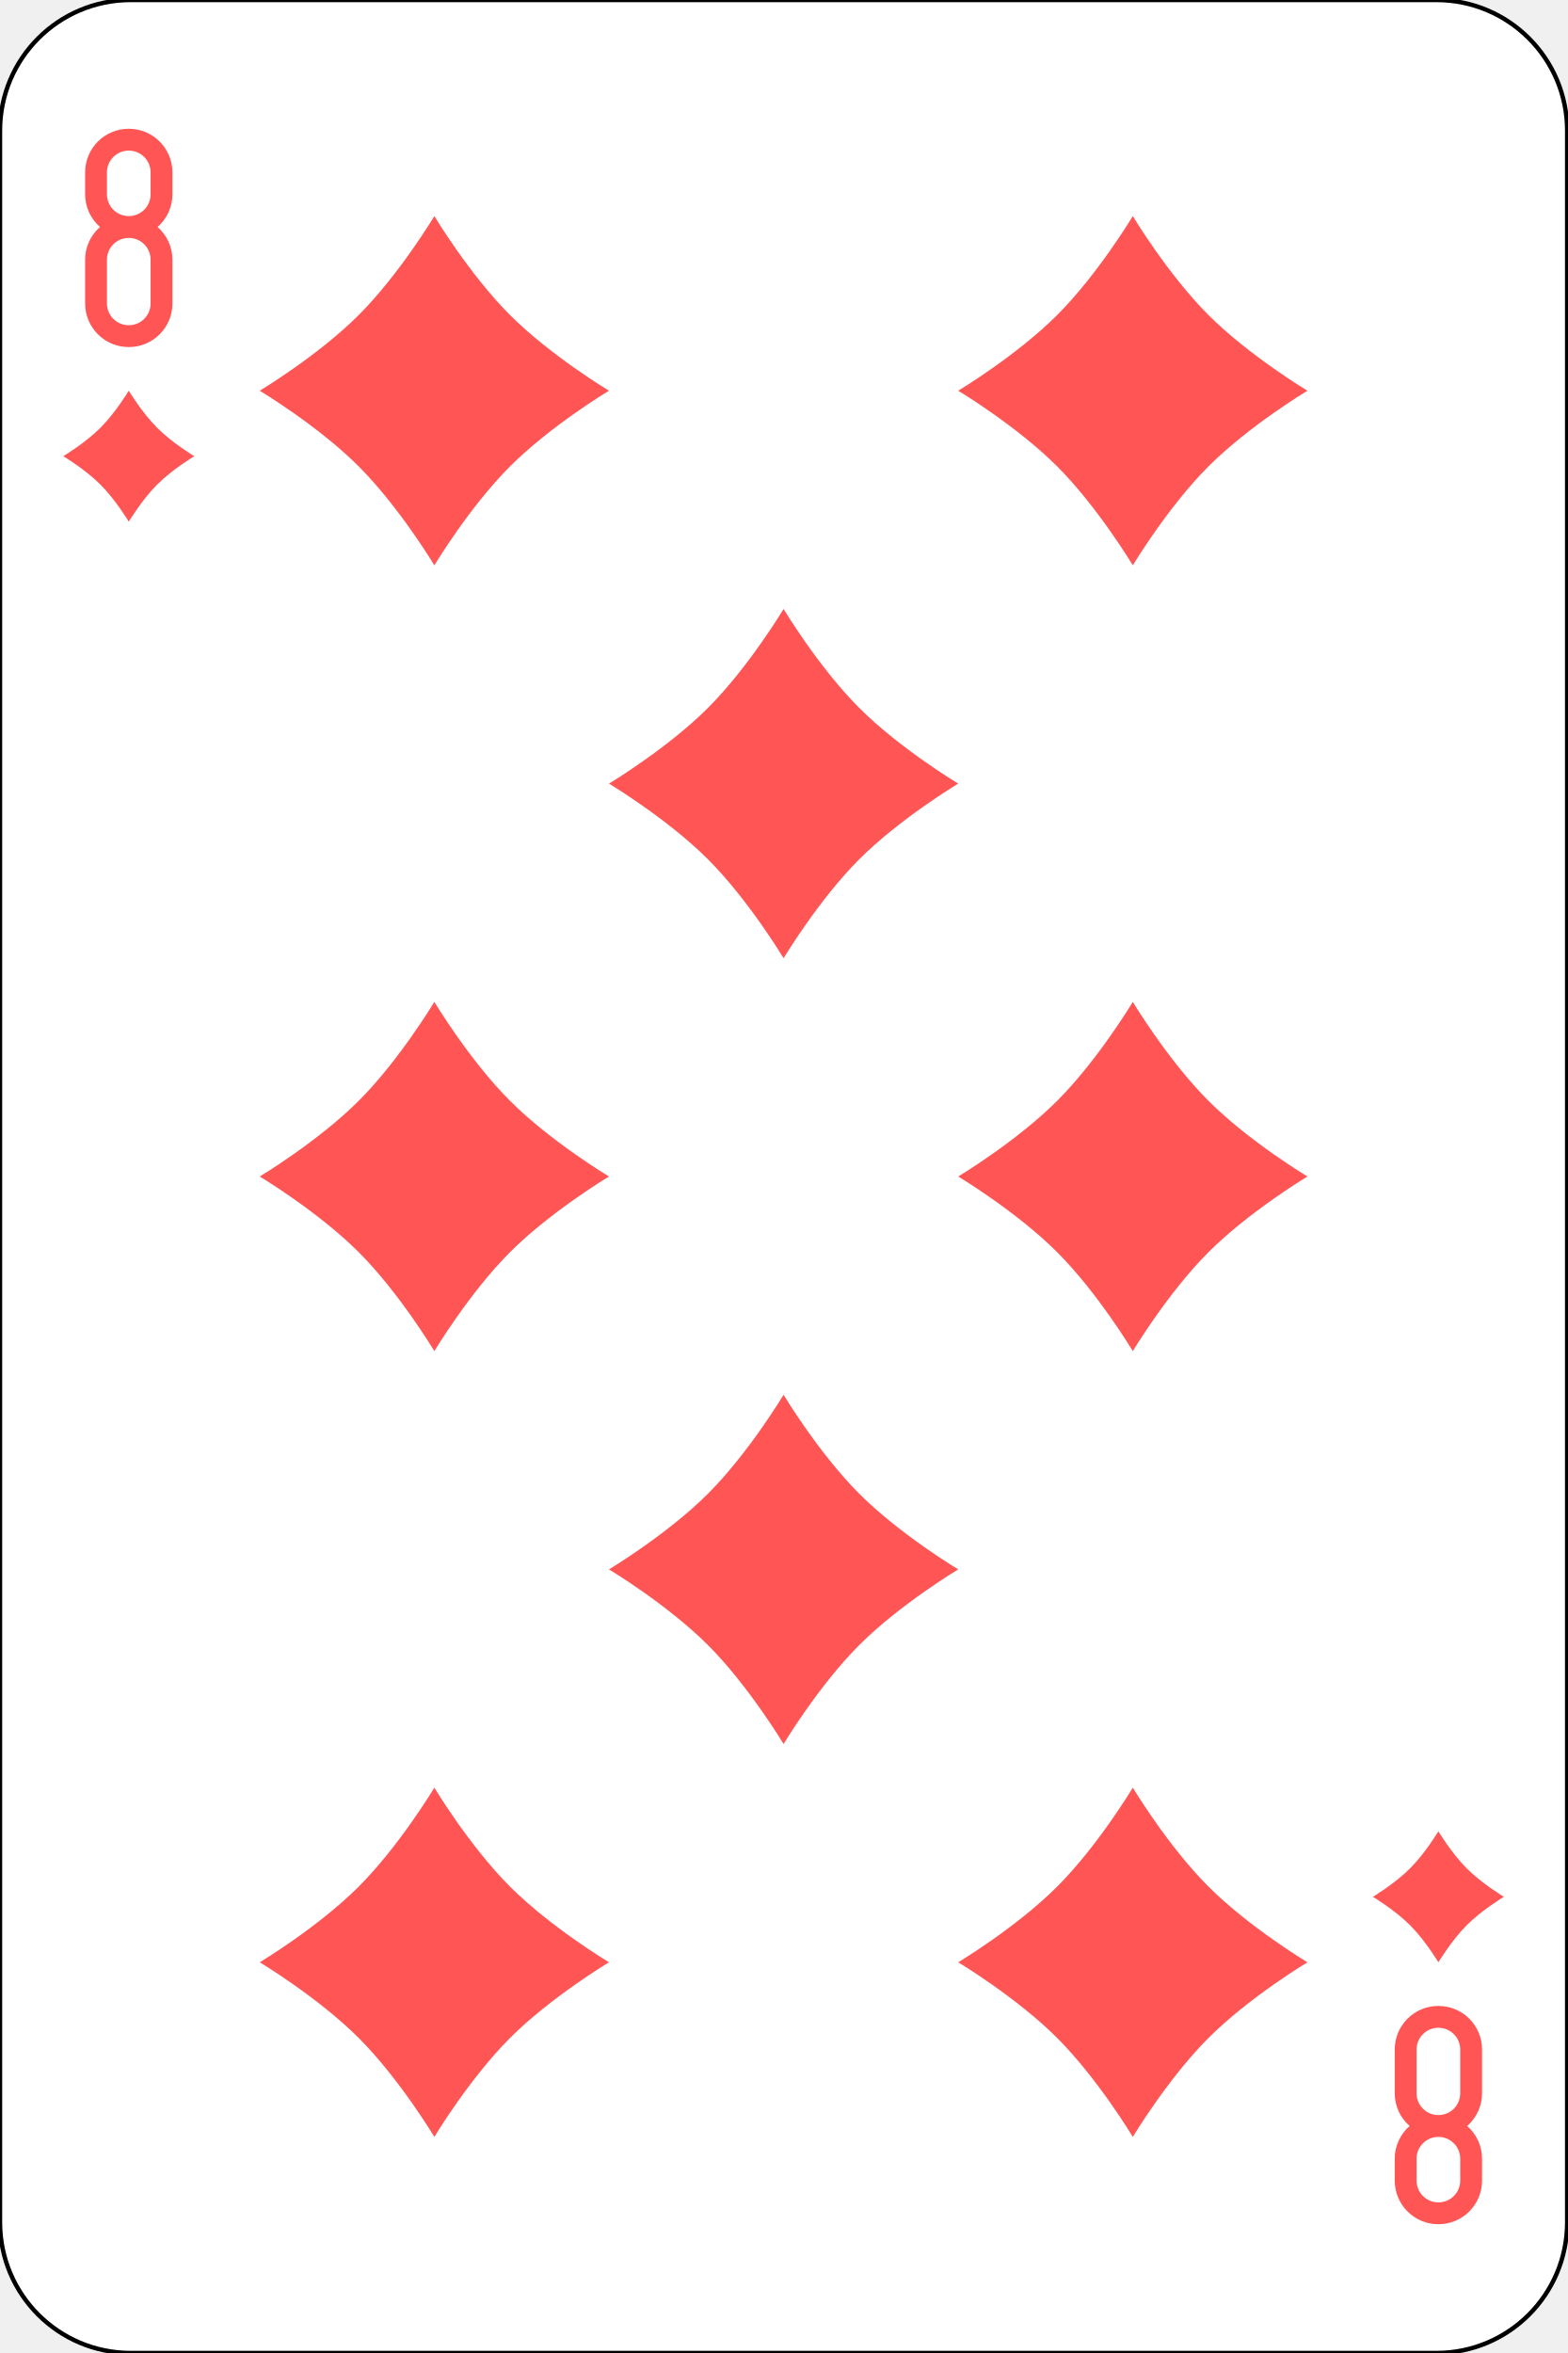
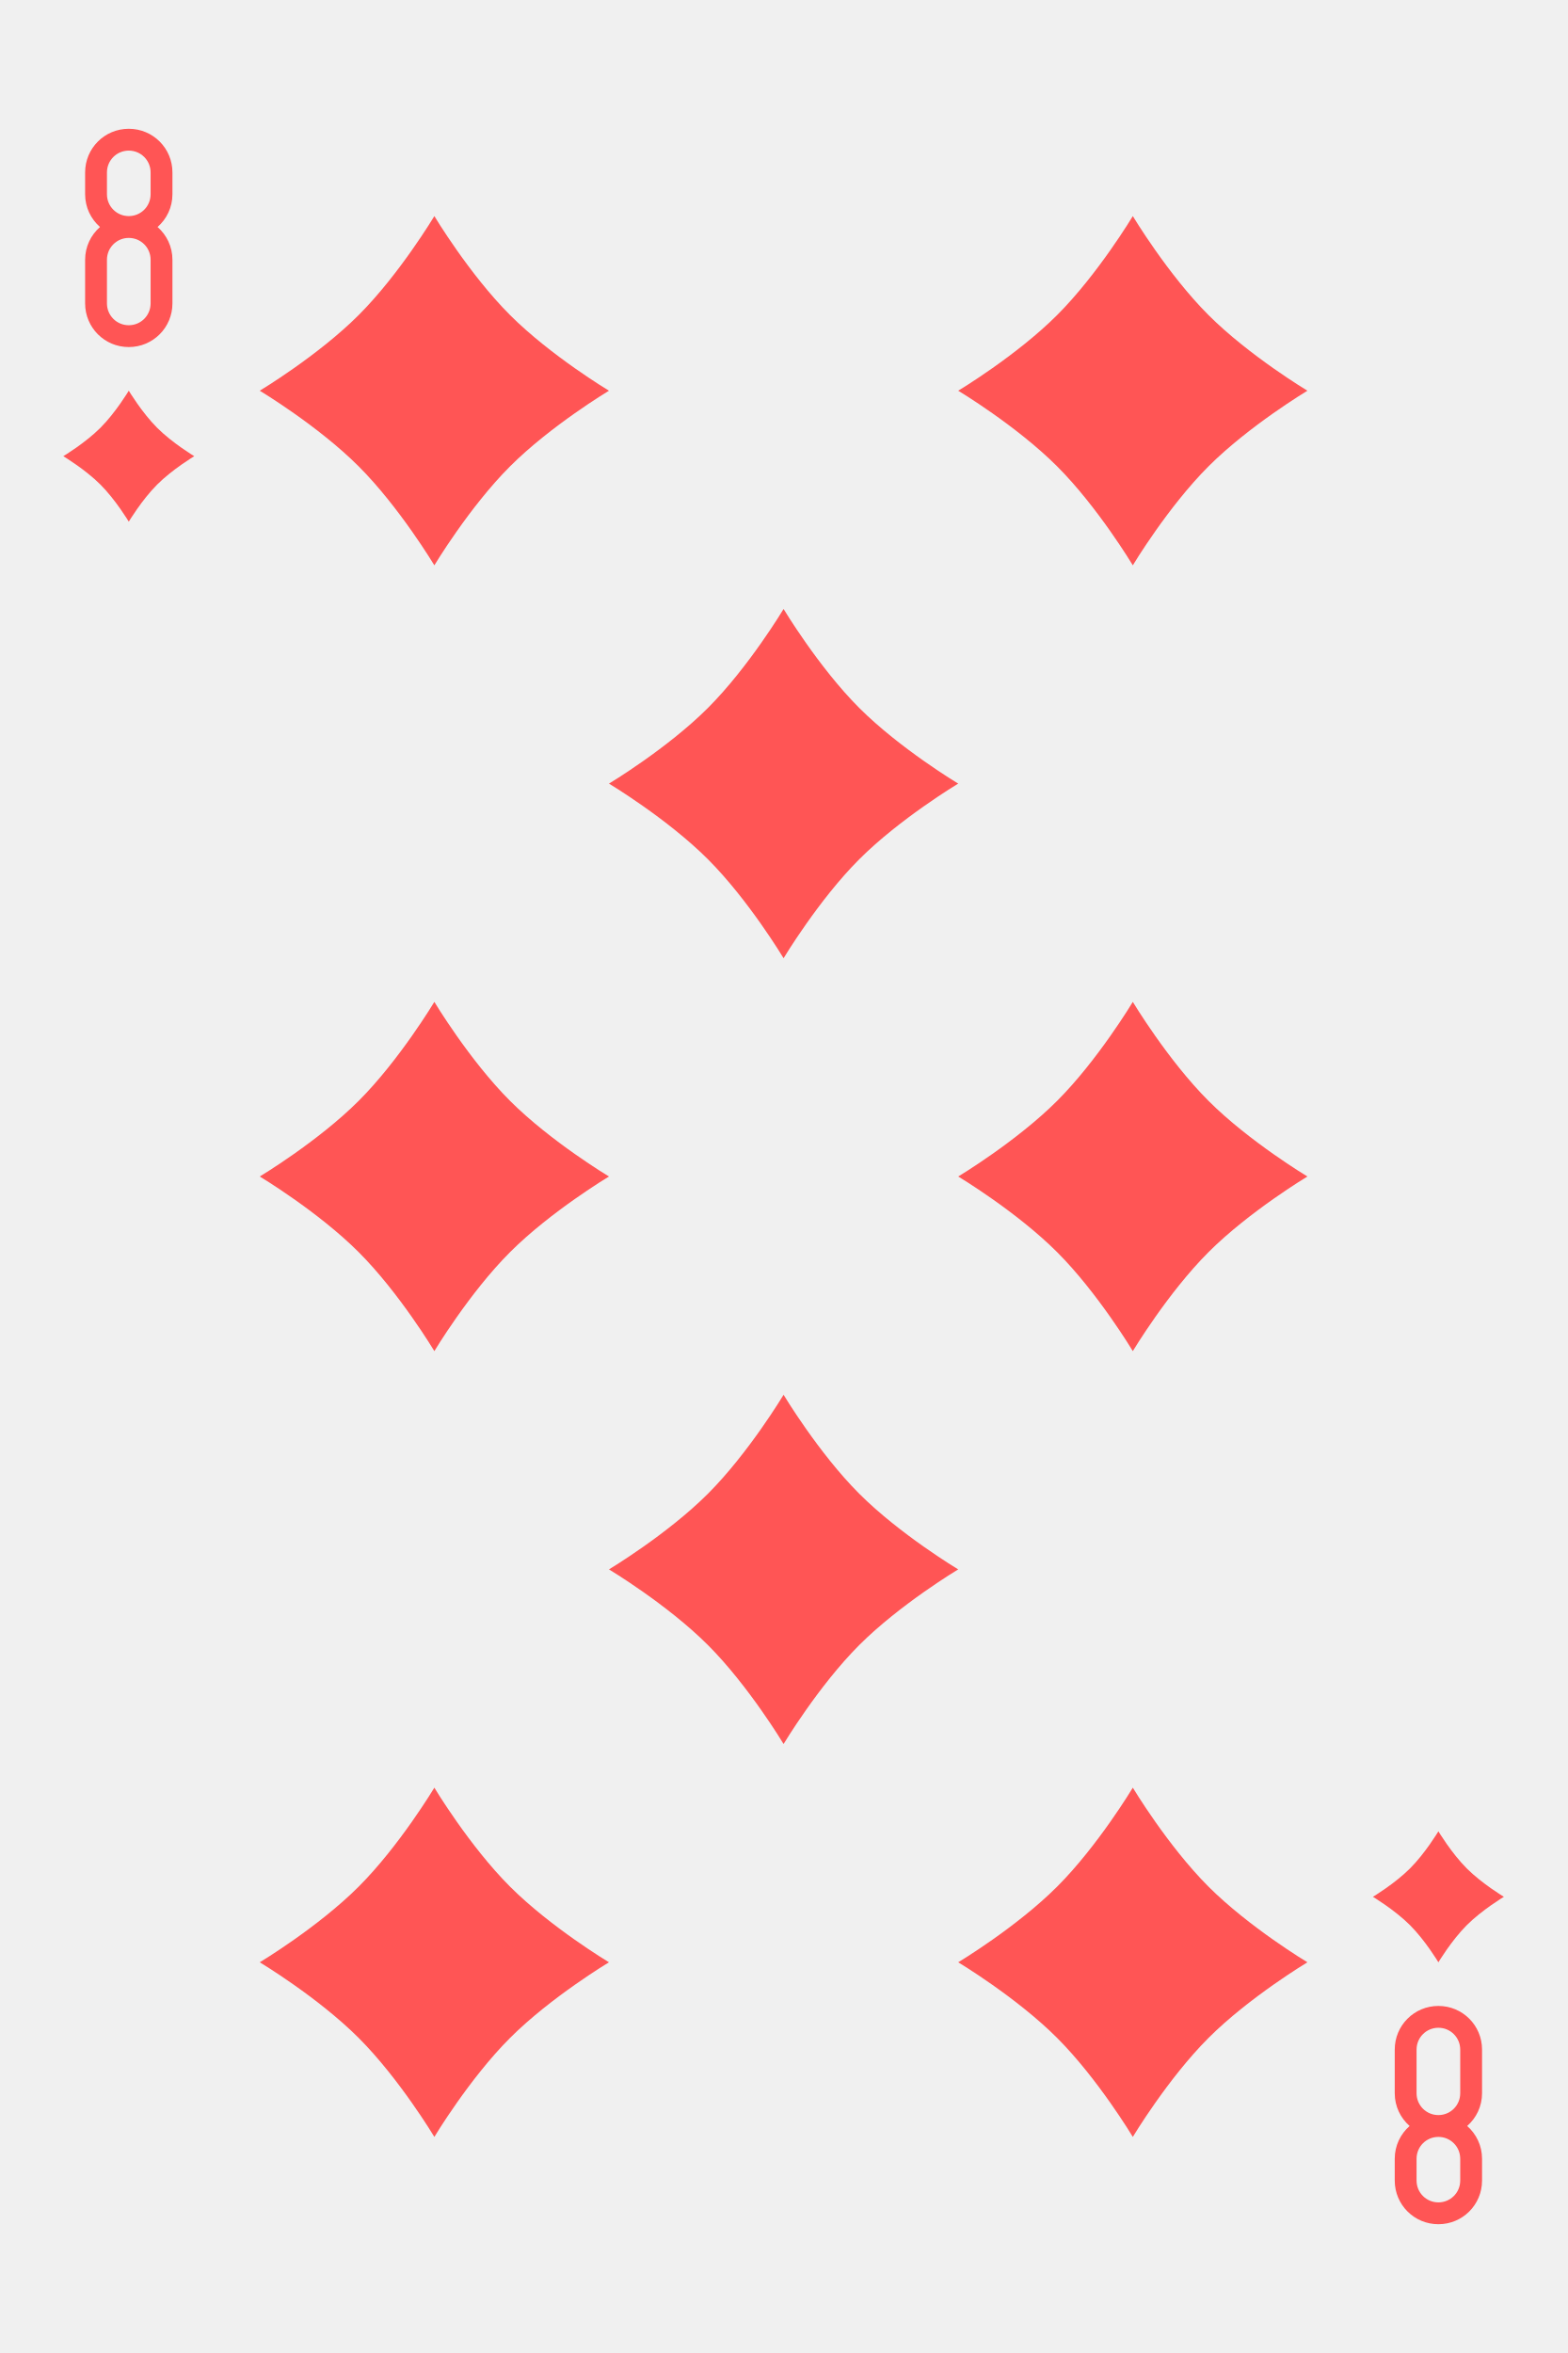
<svg xmlns="http://www.w3.org/2000/svg" width="359" height="539" viewBox="2760.5 600.5 359 539">
  <g id="g456" transform="translate(2760 87.64)">
-     <rect id="rect458" width="359" height="539" x=".5" y="512.86" rx="29.944" style="fill:#fff;stroke:#000" />
    <g id="g460" style="fill:#f55">
      <path id="path462" d="M100 562.36s8 13.333 17.333 22.667C126.666 594.36 140 602.36 140 602.36s-13.333 8-22.667 17.333C108 629.026 100 642.36 100 642.36s-8-13.333-17.333-22.667C73.334 610.36 60 602.36 60 602.36s13.333-8 22.667-17.333C92 575.694 100 562.36 100 562.36" />
      <path id="path464" d="M260 562.36s8 13.333 17.333 22.667C286.666 594.36 300 602.36 300 602.36s-13.333 8-22.667 17.333C268 629.026 260 642.36 260 642.36s-8-13.333-17.333-22.667C233.334 610.36 220 602.36 220 602.36s13.333-8 22.667-17.333C252 575.694 260 562.36 260 562.36" />
      <path id="path466" d="M180 652.36s8 13.333 17.333 22.667C206.666 684.36 220 692.36 220 692.36s-13.333 8-22.667 17.333C188 719.026 180 732.36 180 732.36s-8-13.333-17.333-22.667C153.334 700.36 140 692.36 140 692.36s13.333-8 22.667-17.333C172 665.694 180 652.36 180 652.36" />
      <path id="path468" d="M100 742.36s8 13.333 17.333 22.667C126.666 774.36 140 782.36 140 782.36s-13.333 8-22.667 17.333C108 809.026 100 822.36 100 822.36s-8-13.333-17.333-22.667C73.334 790.36 60 782.36 60 782.36s13.333-8 22.667-17.333C92 755.694 100 742.36 100 742.36" />
      <path id="path470" d="M260 742.36s8 13.333 17.333 22.667C286.666 774.36 300 782.36 300 782.36s-13.333 8-22.667 17.333C268 809.026 260 822.36 260 822.36s-8-13.333-17.333-22.667C233.334 790.36 220 782.36 220 782.36s13.333-8 22.667-17.333C252 755.694 260 742.36 260 742.36" />
      <path id="path472" d="M180 832.36s8 13.333 17.333 22.667C206.666 864.36 220 872.36 220 872.36s-13.333 8-22.667 17.333C188 899.026 180 912.36 180 912.36s-8-13.333-17.333-22.667C153.334 880.36 140 872.36 140 872.36s13.333-8 22.667-17.333C172 845.694 180 832.36 180 832.36" />
      <path id="path474" d="M100 922.36s8 13.333 17.333 22.667C126.666 954.36 140 962.36 140 962.36s-13.333 8-22.667 17.333C108 989.026 100 1002.36 100 1002.36s-8-13.333-17.333-22.667C73.334 970.36 60 962.36 60 962.36s13.333-8 22.667-17.333C92 935.694 100 922.36 100 922.36" />
      <path id="path476" d="M260 922.36s8 13.333 17.333 22.667C286.666 954.36 300 962.36 300 962.36s-13.333 8-22.667 17.333C268 989.026 260 1002.36 260 1002.36s-8-13.333-17.333-22.667C233.334 970.36 220 962.36 220 962.36s13.333-8 22.667-17.333C252 935.694 260 922.36 260 922.36" />
      <path id="path478" d="M330 932.36s3 5 6.5 8.5 8.5 6.5 8.5 6.5-5 3-8.5 6.5-6.5 8.5-6.5 8.5-3-5-6.5-8.5-8.5-6.5-8.5-6.5 5-3 8.5-6.5 6.5-8.5 6.5-8.5" />
      <path id="path480" d="M30 602.36s3 5 6.5 8.5 8.5 6.5 8.5 6.5-5 3-8.5 6.5-6.5 8.5-6.5 8.5-3-5-6.5-8.5-8.5-6.5-8.5-6.5 5-3 8.5-6.5 6.5-8.5 6.5-8.5" />
      <path id="path482" d="M30 542.36c-5.54 0-10 4.46-10 10v5c0 3 1.323 5.67 3.406 7.5-2.083 1.83-3.406 4.496-3.406 7.5v10c0 5.54 4.46 10 10 10s10-4.46 10-10v-10c0-3-1.323-5.67-3.406-7.5 2.083-1.83 3.406-4.496 3.406-7.5v-5c0-5.54-4.46-10-10-10m0 5c2.77 0 5 2.23 5 5v5c0 2.77-2.23 5-5 5s-5-2.23-5-5v-5c0-2.77 2.23-5 5-5m0 20c2.77 0 5 2.23 5 5v10c0 2.77-2.23 5-5 5s-5-2.23-5-5v-10c0-2.77 2.23-5 5-5" />
      <path id="path484" d="M330 1022.36c-5.54 0-10-4.46-10-10v-5c0-3 1.323-5.67 3.406-7.5-2.083-1.83-3.406-4.496-3.406-7.5v-10c0-5.54 4.46-10 10-10s10 4.46 10 10v10c0 3-1.323 5.67-3.406 7.5 2.083 1.83 3.406 4.496 3.406 7.5v5c0 5.54-4.46 10-10 10m0-5c2.77 0 5-2.23 5-5v-5c0-2.77-2.23-5-5-5s-5 2.23-5 5v5c0 2.77 2.23 5 5 5m0-20c2.77 0 5-2.23 5-5v-10c0-2.77-2.23-5-5-5s-5 2.23-5 5v10c0 2.77 2.23 5 5 5" />
    </g>
  </g>
</svg>
